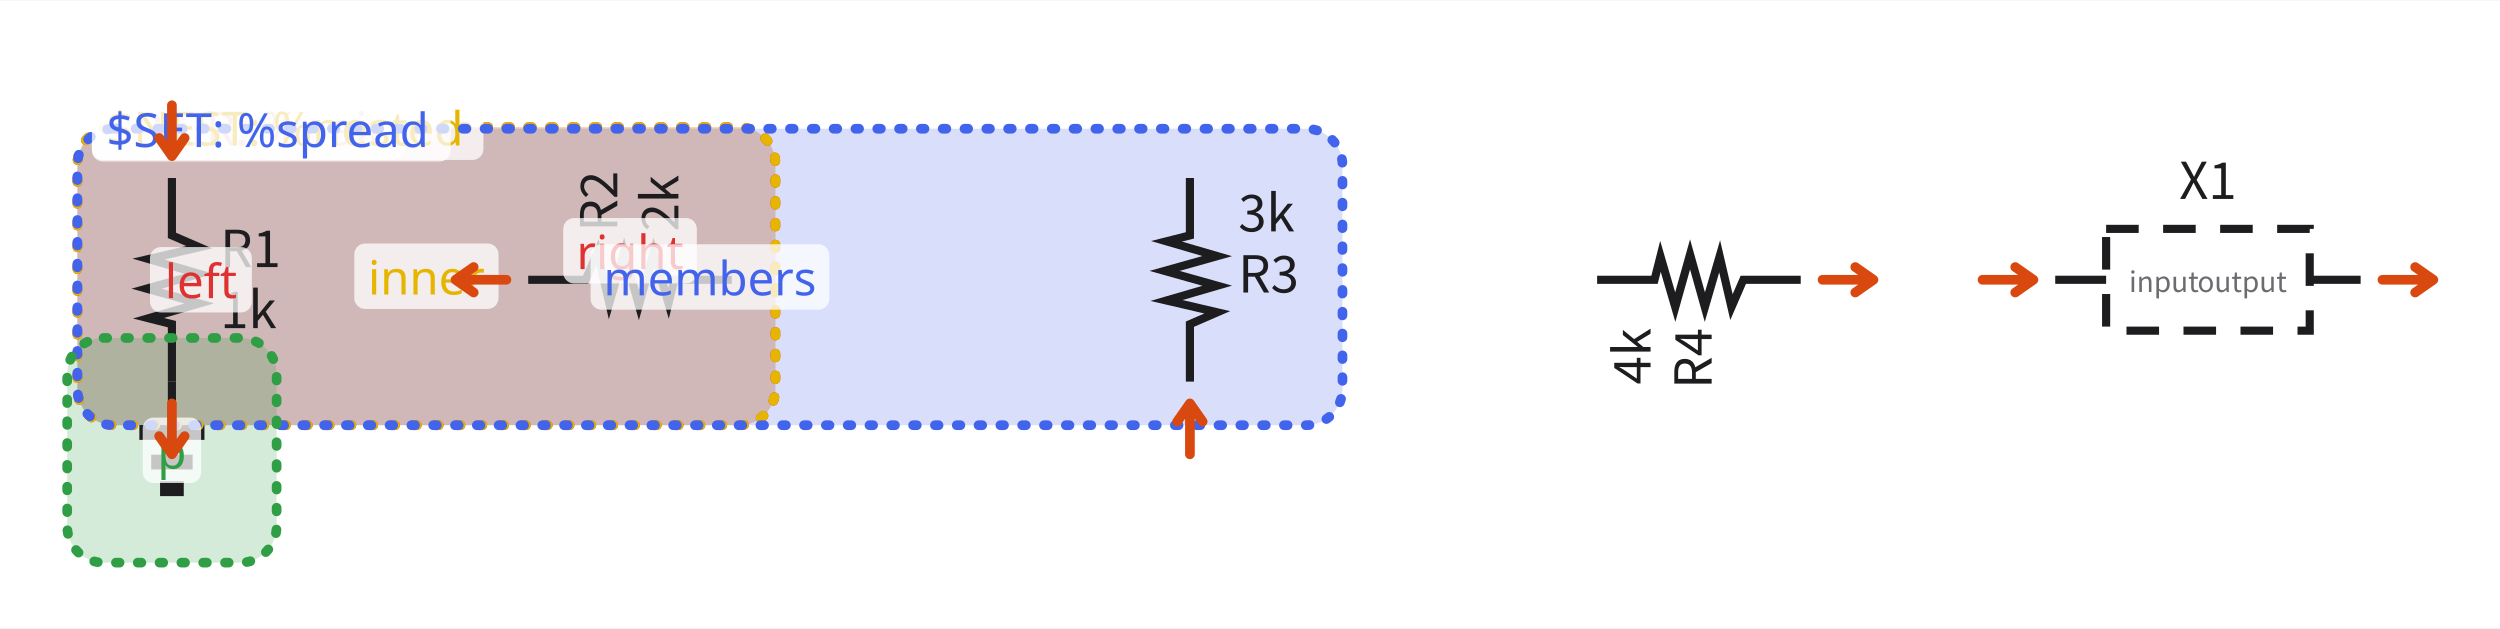
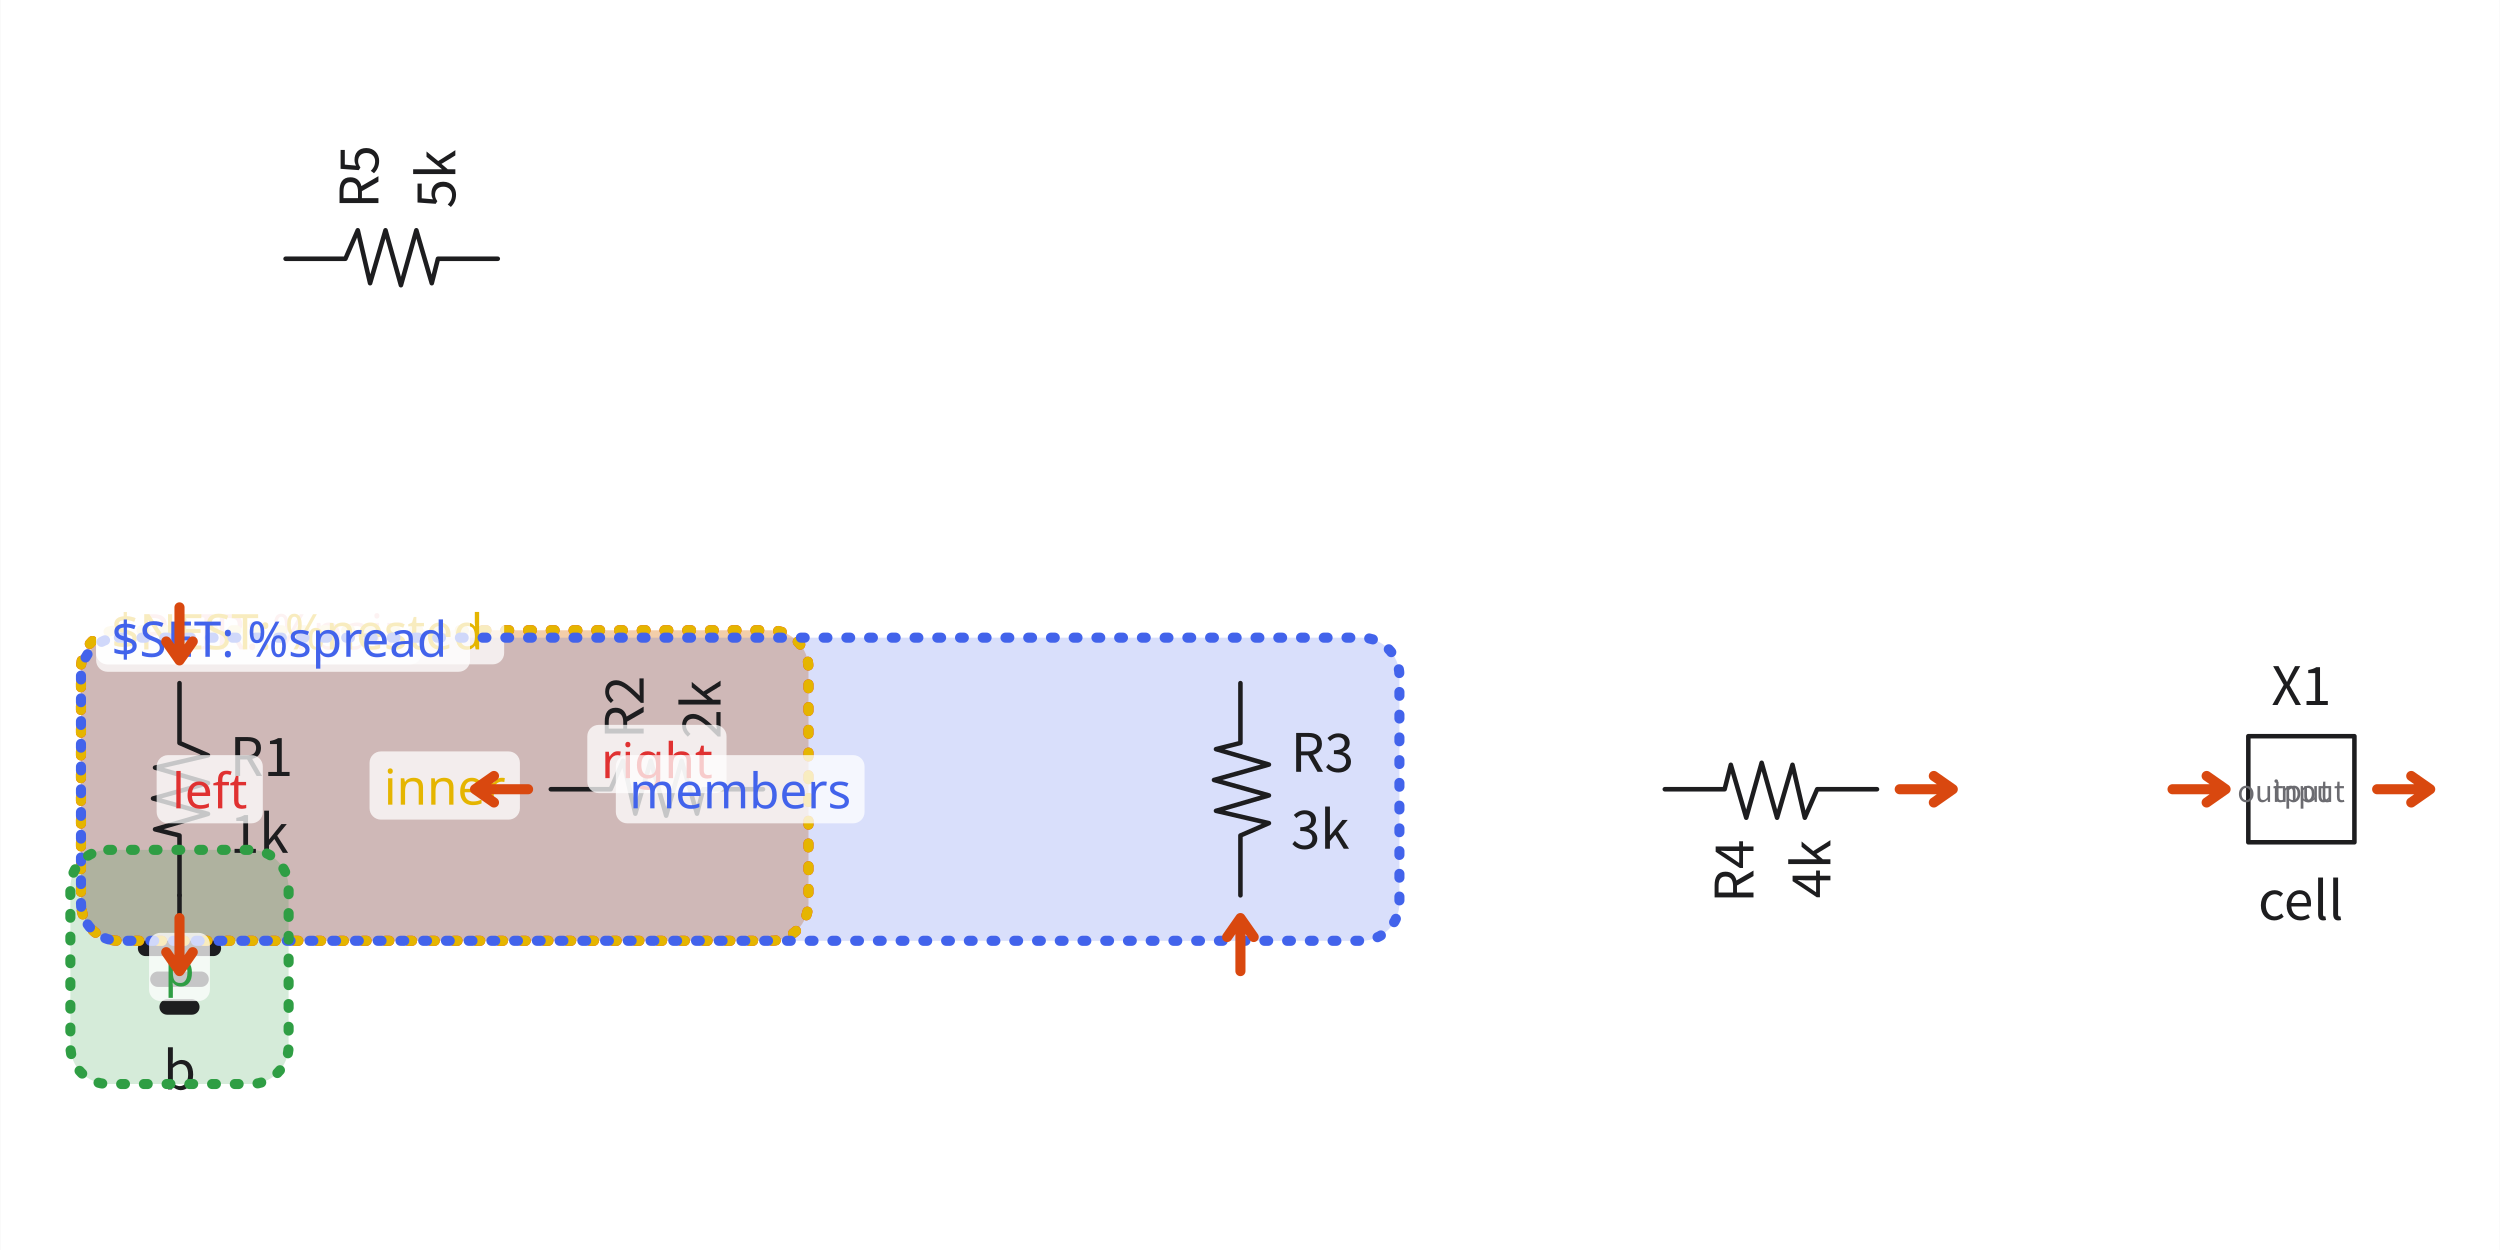
- <svg xmlns="http://www.w3.org/2000/svg" width="688" height="173" viewBox="-47.283 -76.803 687.617 172.607" font-family="Noto Sans SC, Noto Sans CJK SC, Source Han Sans SC, sans-serif" style="font-kerning:none;font-variant-ligatures:none;text-spacing-trim:space-all;text-autospace:no-autospace">
-   <rect class="backdrop" x="-47.283" y="-76.803" width="687.617" height="172.607" fill="#ffffff" />
+ <svg xmlns="http://www.w3.org/2000/svg" width="660" height="330" viewBox="-47.283 -208.293 659.617 329.897" font-family="Noto Sans SC, Noto Sans CJK SC, Source Han Sans SC, sans-serif" style="font-kerning:none;font-variant-ligatures:none;text-spacing-trim:space-all;text-autospace:no-autospace">
+   <rect class="backdrop" x="-47.283" y="-208.293" width="659.617" height="329.897" fill="#ffffff" />
  <g class="usage-underlays" pointer-events="none">
-     <rect class="usage-fill" data-usage="16" x="-26" y="-41.96" width="192" height="81.96" fill="#e03131" fill-opacity="0.2" rx="10" />
-     <rect class="usage-fill" data-usage="17" x="-26" y="-41.96" width="192" height="81.96" fill="#e5b500" fill-opacity="0.2" rx="10" />
-     <rect class="usage-fill" data-usage="18" x="-26" y="-41.54" width="347.96" height="81.54" fill="#4263eb" fill-opacity="0.2" rx="10" />
-     <rect class="usage-fill" data-usage="13" x="-28.8" y="16" width="57.6" height="61.8" fill="#2f9e44" fill-opacity="0.2" rx="10" />
+     <rect class="usage-fill" data-usage="34" x="-26" y="-41.96" width="192" height="81.96" fill="#e03131" fill-opacity="0.2" rx="10" />
+     <rect class="usage-fill" data-usage="35" x="-26" y="-41.96" width="192" height="81.96" fill="#e5b500" fill-opacity="0.2" rx="10" />
+     <rect class="usage-fill" data-usage="36" x="-26" y="-40" width="347.96" height="80" fill="#4263eb" fill-opacity="0.2" rx="10" />
+     <rect class="usage-fill" data-usage="26" x="-28.8" y="16" width="57.6" height="61.8" fill="#2f9e44" fill-opacity="0.2" rx="10" />
  </g>
  <g data-id="item-0">
-     <path d="M0.00,-28.00 L0.00,-12.21 L7.52,-8.95 L-6.45,-5.70 L7.52,-1.63 L-6.98,2.44 L7.52,6.51 L-6.45,10.58 L0.00,12.21 L0.00,28.00" fill="none" stroke="#1d1d1f" stroke-width="2.24" />
+     <path d="M0.00,-28.00 L0.00,-12.21 L7.52,-8.95 L-6.45,-5.70 L7.52,-1.63 L-6.98,2.44 L7.52,6.51 L-6.45,10.58 L0.00,12.21 L0.00,28.00" fill="none" stroke="#1d1d1f" stroke-width="1.20" stroke-linecap="round" stroke-linejoin="round" vector-effect="non-scaling-stroke" />
  </g>
  <g data-id="item-1">
-     <path d="M98.00,-0.00 L113.79,-0.00 L117.05,-7.52 L120.30,6.45 L124.37,-7.52 L128.44,6.98 L132.51,-7.52 L136.58,6.45 L138.21,-0.00 L154.00,-0.00" fill="none" stroke="#1d1d1f" stroke-width="2.24" />
+     <path d="M98.00,-0.00 L113.79,-0.00 L117.05,-7.52 L120.30,6.45 L124.37,-7.52 L128.44,6.98 L132.51,-7.52 L136.58,6.45 L138.21,-0.00 L154.00,-0.00" fill="none" stroke="#1d1d1f" stroke-width="1.20" stroke-linecap="round" stroke-linejoin="round" vector-effect="non-scaling-stroke" />
  </g>
  <g data-id="item-2">
-     <path d="M280.00,28.00 L280.00,12.21 L287.52,8.95 L273.55,5.70 L287.52,1.63 L273.02,-2.44 L287.52,-6.51 L273.55,-10.58 L280.00,-12.21 L280.00,-28.00" fill="none" stroke="#1d1d1f" stroke-width="2.24" />
+     <path d="M280.00,28.00 L280.00,12.21 L287.52,8.95 L273.55,5.70 L287.52,1.63 L273.02,-2.44 L287.52,-6.51 L273.55,-10.58 L280.00,-12.21 L280.00,-28.00" fill="none" stroke="#1d1d1f" stroke-width="1.20" stroke-linecap="round" stroke-linejoin="round" vector-effect="non-scaling-stroke" />
  </g>
  <g data-id="item-3">
-     <path d="M448.00,-0.00 L432.21,-0.00 L428.95,7.52 L425.70,-6.45 L421.63,7.52 L417.56,-6.98 L413.49,7.52 L409.42,-6.45 L407.79,-0.00 L392.00,-0.00" fill="none" stroke="#1d1d1f" stroke-width="2.24" />
+     <path d="M448.00,-0.00 L432.21,-0.00 L428.95,7.52 L425.70,-6.45 L421.63,7.52 L417.56,-6.98 L413.49,7.52 L409.42,-6.45 L407.79,-0.00 L392.00,-0.00" fill="none" stroke="#1d1d1f" stroke-width="1.20" stroke-linecap="round" stroke-linejoin="round" vector-effect="non-scaling-stroke" />
  </g>
  <g data-id="item-4">
-     <rect x="532.00" y="-14.00" width="56.00" height="28.00" fill="none" stroke="#1d1d1f" stroke-width="2.24" stroke-dasharray="8.96,6.72" />
+     <rect x="546.00" y="-14.00" width="28.00" height="28.00" fill="none" stroke="#1d1d1f" stroke-width="1.20" stroke-linecap="round" stroke-linejoin="round" vector-effect="non-scaling-stroke" />
  </g>
  <g data-id="item-4">
-     <path d="M518.00,-0.00 L532.00,-0.00" fill="none" stroke="#1d1d1f" stroke-width="2.24" />
+     <text x="552.30" y="3.36" font-size="7.70" textLength="19.17" lengthAdjust="spacingAndGlyphs" fill="#6b6b70" xml:space="preserve">input</text>
  </g>
  <g data-id="item-4">
-     <path d="M602.00,-0.00 L588.00,-0.00" fill="none" stroke="#1d1d1f" stroke-width="2.24" />
-   </g>
-   <g data-id="item-4">
-     <text x="538.30" y="3.36" font-size="7.70" textLength="19.17" lengthAdjust="spacingAndGlyphs" fill="#6b6b70" xml:space="preserve">input</text>
-   </g>
-   <g data-id="item-4">
-     <text x="557.11" y="3.36" font-size="7.70" textLength="24.59" lengthAdjust="spacingAndGlyphs" fill="#6b6b70" xml:space="preserve">output</text>
+     <text x="543.11" y="3.36" font-size="7.70" textLength="24.59" lengthAdjust="spacingAndGlyphs" fill="#6b6b70" xml:space="preserve">output</text>
  </g>
  <g data-id="item-5">
-     <path d="M0.00,28.00 L0.00,42.00" fill="none" stroke="#1d1d1f" stroke-width="2.24" />
+     <path d="M28.00,-140.00 L43.79,-140.00 L47.05,-147.52 L50.30,-133.55 L54.37,-147.52 L58.44,-133.02 L62.51,-147.52 L66.58,-133.55 L68.21,-140.00 L84.00,-140.00" fill="none" stroke="#1d1d1f" stroke-width="1.20" stroke-linecap="round" stroke-linejoin="round" vector-effect="non-scaling-stroke" />
  </g>
-   <g data-id="item-5">
-     <path d="M-8.95,42.00 L8.95,42.00" fill="none" stroke="#1d1d1f" stroke-width="4.07" />
+   <g data-id="item-6">
+     <path d="M0.00,28.00 L0.00,42.00" fill="none" stroke="#1d1d1f" stroke-width="1.20" stroke-linecap="round" stroke-linejoin="round" vector-effect="non-scaling-stroke" />
  </g>
-   <g data-id="item-5">
-     <path d="M-5.70,50.14 L5.70,50.14" fill="none" stroke="#1d1d1f" stroke-width="4.07" />
+   <g data-id="item-6">
+     <path d="M-8.95,42.00 L8.95,42.00" fill="none" stroke="#1d1d1f" stroke-width="4.07" stroke-linecap="round" stroke-linejoin="round" />
  </g>
-   <g data-id="item-5">
-     <path d="M-3.26,57.47 L3.26,57.47" fill="none" stroke="#1d1d1f" stroke-width="4.07" />
+   <g data-id="item-6">
+     <path d="M-5.70,50.14 L5.70,50.14" fill="none" stroke="#1d1d1f" stroke-width="4.07" stroke-linecap="round" stroke-linejoin="round" />
+   </g>
+   <g data-id="item-6">
+     <path d="M-3.26,57.47 L3.26,57.47" fill="none" stroke="#1d1d1f" stroke-width="4.07" stroke-linecap="round" stroke-linejoin="round" />
  </g>
  <g data-id="#R1::name">
-     <text x="13.30" y="-3.50" font-size="14.00" textLength="16.66" lengthAdjust="spacingAndGlyphs" fill="#1d1d1f" xml:space="preserve">R1</text>
+     <g transform="matrix(1 -0 -0 1 0 -0)">
+       <text x="13.30" y="-3.50" font-size="14.00" textLength="16.66" lengthAdjust="spacingAndGlyphs" fill="#1d1d1f" xml:space="preserve">R1</text>
+     </g>
  </g>
  <g data-id="#R1::value">
-     <text x="13.30" y="13.30" font-size="14.00" textLength="15.50" lengthAdjust="spacingAndGlyphs" fill="#1d1d1f" xml:space="preserve">1k</text>
+     <g transform="matrix(1 -0 -0 1 0 -0)">
+       <text x="13.30" y="16.80" font-size="14.00" textLength="15.50" lengthAdjust="spacingAndGlyphs" fill="#1d1d1f" xml:space="preserve">1k</text>
+     </g>
  </g>
  <g data-id="#R2::name">
-     <text x="122.50" y="-13.30" font-size="14.00" transform="rotate(-90 122.50 -13.30)" textLength="16.66" lengthAdjust="spacingAndGlyphs" fill="#1d1d1f" xml:space="preserve">R2</text>
+     <g transform="matrix(0 -1 1 0 135.8 109.2)">
+       <text x="122.50" y="-13.30" font-size="14.00" textLength="16.66" lengthAdjust="spacingAndGlyphs" fill="#1d1d1f" xml:space="preserve">R2</text>
+     </g>
  </g>
  <g data-id="#R2::value">
-     <text x="139.30" y="-13.30" font-size="14.00" transform="rotate(-90 139.30 -13.30)" textLength="15.50" lengthAdjust="spacingAndGlyphs" fill="#1d1d1f" xml:space="preserve">2k</text>
+     <g transform="matrix(0 -1 1 0 156.1 129.5)">
+       <text x="142.80" y="-13.30" font-size="14.00" textLength="15.50" lengthAdjust="spacingAndGlyphs" fill="#1d1d1f" xml:space="preserve">2k</text>
+     </g>
  </g>
  <g data-id="#R3::name">
-     <text x="293.30" y="3.50" font-size="14.00" textLength="16.66" lengthAdjust="spacingAndGlyphs" fill="#1d1d1f" xml:space="preserve">R3</text>
+     <g transform="matrix(1 -0 0 1 0 -0)">
+       <text x="293.30" y="-4.59" font-size="14.00" textLength="16.66" lengthAdjust="spacingAndGlyphs" fill="#1d1d1f" xml:space="preserve">R3</text>
+     </g>
  </g>
  <g data-id="#R3::value">
-     <text x="293.30" y="-13.30" font-size="14.00" textLength="15.50" lengthAdjust="spacingAndGlyphs" fill="#1d1d1f" xml:space="preserve">3k</text>
+     <g transform="matrix(1 -0 0 1 0 -0)">
+       <text x="293.30" y="15.71" font-size="14.00" textLength="15.50" lengthAdjust="spacingAndGlyphs" fill="#1d1d1f" xml:space="preserve">3k</text>
+     </g>
  </g>
  <g data-id="#R4::name">
-     <text x="423.50" y="29.96" font-size="14.00" transform="rotate(-90 423.50 29.96)" textLength="16.66" lengthAdjust="spacingAndGlyphs" fill="#1d1d1f" xml:space="preserve">R4</text>
+     <g transform="matrix(-0 -1 1 -0 389.9 416.5)">
+       <text x="386.54" y="25.51" font-size="14.00" textLength="16.66" lengthAdjust="spacingAndGlyphs" fill="#1d1d1f" xml:space="preserve">R4</text>
+     </g>
  </g>
  <g data-id="#R4::value">
-     <text x="406.70" y="28.80" font-size="14.00" transform="rotate(-90 406.70 28.80)" textLength="15.50" lengthAdjust="spacingAndGlyphs" fill="#1d1d1f" xml:space="preserve">4k</text>
+     <g transform="matrix(-0 -1 1 -0 410.2 436.8)">
+       <text x="408.00" y="25.51" font-size="14.00" textLength="15.50" lengthAdjust="spacingAndGlyphs" fill="#1d1d1f" xml:space="preserve">4k</text>
+     </g>
  </g>
  <g data-id="#X1::name">
    <text x="552.10" y="-22.23" font-size="14.00" textLength="15.79" lengthAdjust="spacingAndGlyphs" fill="#1d1d1f" xml:space="preserve">X1</text>
  </g>
+   <g data-id="#X1::model">
+     <text x="548.58" y="34.44" font-size="14.00" textLength="22.85" lengthAdjust="spacingAndGlyphs" fill="#1d1d1f" xml:space="preserve">cell</text>
+   </g>
+   <g data-id="#R5::name">
+     <g transform="matrix(0 -1 1 0 205.8 -100.8)">
+       <text x="52.50" y="-153.30" font-size="14.00" textLength="16.66" lengthAdjust="spacingAndGlyphs" fill="#1d1d1f" xml:space="preserve">R5</text>
+     </g>
+   </g>
+   <g data-id="#R5::value">
+     <g transform="matrix(0 -1 1 0 226.1 -80.5)">
+       <text x="72.80" y="-153.30" font-size="14.00" textLength="15.50" lengthAdjust="spacingAndGlyphs" fill="#1d1d1f" xml:space="preserve">5k</text>
+     </g>
+   </g>
+   <g data-id="%ground::netname">
+     <g transform="matrix(1 -0 0 1 0 -0)">
+       <text x="-4.33" y="79.24" font-size="14.00" textLength="8.65" lengthAdjust="spacingAndGlyphs" fill="#1d1d1f" xml:space="preserve">b</text>
+     </g>
+   </g>
  <g class="usage-overlays" pointer-events="none">
-     <g class="usage-frame" data-usage="16">
+     <g class="usage-frame" data-usage="34">
      <rect x="-26" y="-41.96" width="192" height="81.96" fill="none" stroke="#e03131" stroke-width="2.667" stroke-dasharray="1 5" stroke-linecap="round" rx="10" />
      <g class="usage-title">
        <rect x="-22" y="-50.96" width="85.909" height="18" rx="3" fill="#ffffff" fill-opacity="0.75" />
        <text x="-18" y="-41.96" textLength="77.909" lengthAdjust="spacingAndGlyphs" text-anchor="start" fill="#e03131" font-size="13" font-family="system-ui, sans-serif" dominant-baseline="central">$PAIR: %pair</text>
      </g>
      <g class="usage-role-label">
        <rect x="-6.03" y="-9" width="28.02" height="18" rx="3" fill="#ffffff" fill-opacity="0.75" />
        <text x="7.98" y="0" textLength="20.02" lengthAdjust="spacingAndGlyphs" text-anchor="middle" fill="#e03131" font-size="13" font-family="system-ui, sans-serif" dominant-baseline="central">left</text>
      </g>
      <g class="usage-role-label">
        <rect x="107.629" y="-16.98" width="36.743" height="18" rx="3" fill="#ffffff" fill-opacity="0.75" />
        <text x="126" y="-7.98" textLength="28.743" lengthAdjust="spacingAndGlyphs" text-anchor="middle" fill="#e03131" font-size="13" font-family="system-ui, sans-serif" dominant-baseline="central">right</text>
      </g>
    </g>
-     <g class="usage-frame" data-usage="17">
+     <g class="usage-frame" data-usage="35">
      <rect x="-26" y="-41.96" width="192" height="81.96" fill="none" stroke="#e5b500" stroke-width="2.667" stroke-dasharray="1 5" stroke-linecap="round" rx="10" />
      <g class="usage-title">
        <rect x="-22" y="-50.96" width="107.684" height="18" rx="3" fill="#ffffff" fill-opacity="0.75" />
        <text x="-18" y="-41.96" textLength="99.684" lengthAdjust="spacingAndGlyphs" text-anchor="start" fill="#e5b500" font-size="13" font-family="system-ui, sans-serif" dominant-baseline="central">$NEST: %nested</text>
      </g>
      <g class="usage-role-label">
        <rect x="50.16" y="-9.98" width="39.681" height="18" rx="3" fill="#ffffff" fill-opacity="0.75" />
        <text x="70" y="-0.98" textLength="31.681" lengthAdjust="spacingAndGlyphs" text-anchor="middle" fill="#e5b500" font-size="13" font-family="system-ui, sans-serif" dominant-baseline="central">inner</text>
      </g>
    </g>
-     <g class="usage-frame" data-usage="18">
-       <rect x="-26" y="-41.54" width="347.96" height="81.54" fill="none" stroke="#4263eb" stroke-width="2.667" stroke-dasharray="1 5" stroke-linecap="round" rx="10" />
+     <g class="usage-frame" data-usage="36">
+       <rect x="-26" y="-40" width="347.96" height="80" fill="none" stroke="#4263eb" stroke-width="2.667" stroke-dasharray="1 5" stroke-linecap="round" rx="10" />
      <g class="usage-title">
-         <rect x="-22" y="-50.54" width="98.675" height="18" rx="3" fill="#ffffff" fill-opacity="0.75" />
-         <text x="-18" y="-41.54" textLength="90.675" lengthAdjust="spacingAndGlyphs" text-anchor="start" fill="#4263eb" font-size="13" font-family="system-ui, sans-serif" dominant-baseline="central">$SET: %spread</text>
+         <rect x="-22" y="-49" width="98.675" height="18" rx="3" fill="#ffffff" fill-opacity="0.75" />
+         <text x="-18" y="-40" textLength="90.675" lengthAdjust="spacingAndGlyphs" text-anchor="start" fill="#4263eb" font-size="13" font-family="system-ui, sans-serif" dominant-baseline="central">$SET: %spread</text>
      </g>
      <g class="usage-role-label">
-         <rect x="115.159" y="-9.77" width="65.642" height="18" rx="3" fill="#ffffff" fill-opacity="0.75" />
-         <text x="147.98" y="-0.77" textLength="57.642" lengthAdjust="spacingAndGlyphs" text-anchor="middle" fill="#4263eb" font-size="13" font-family="system-ui, sans-serif" dominant-baseline="central">members</text>
+         <rect x="115.159" y="-9" width="65.642" height="18" rx="3" fill="#ffffff" fill-opacity="0.75" />
+         <text x="147.98" y="0" textLength="57.642" lengthAdjust="spacingAndGlyphs" text-anchor="middle" fill="#4263eb" font-size="13" font-family="system-ui, sans-serif" dominant-baseline="central">members</text>
      </g>
    </g>
-     <g class="usage-frame" data-usage="13">
+     <g class="usage-frame" data-usage="26">
      <rect x="-28.8" y="16" width="57.6" height="61.8" fill="none" stroke="#2f9e44" stroke-width="2.667" stroke-dasharray="1 5" stroke-linecap="round" rx="10" />
      <g class="usage-role-label">
        <rect x="-8.03" y="37.9" width="16.06" height="18" rx="3" fill="#ffffff" fill-opacity="0.75" />
        <text x="0" y="46.9" textLength="8.06" lengthAdjust="spacingAndGlyphs" text-anchor="middle" fill="#2f9e44" font-size="13" font-family="system-ui, sans-serif" dominant-baseline="central">p</text>
      </g>
    </g>
  </g>
  <g class="current-overlays" pointer-events="none" fill="none" stroke="#d9480f" stroke-width="2.667" stroke-linecap="round" stroke-linejoin="round">
    <path class="current-arrow" data-terminal="#R1:1" data-direction="in" d="M0,-48 L0,-34 M3.5,-39 L0,-34 L-3.5,-39" />
    <path class="current-arrow" data-terminal="#R1:2" data-direction="out" d="M0,34 L0,48 M-3.5,43 L0,48 L3.5,43" />
    <path class="current-arrow" data-terminal="#R2:1" data-direction="out" d="M92,0 L78,0 M83,-3.5 L78,0 L83,3.5" />
    <path class="current-arrow" data-terminal="#R3:1" data-direction="in" d="M280,48 L280,34 M276.5,39 L280,34 L283.5,39" />
    <path class="current-arrow" data-terminal="#R4:1" data-direction="out" d="M454,0 L468,0 M463,3.5 L468,0 L463,-3.5" />
-     <path class="current-arrow" data-terminal="#X1:1" data-direction="in" d="M498,0 L512,0 M507,-3.5 L512,0 L507,3.5" />
-     <path class="current-arrow" data-terminal="#X1:2" data-direction="out" d="M608,0 L622,0 M617,3.5 L622,0 L617,-3.5" />
+     <path class="current-arrow" data-terminal="#X1:1" data-direction="in" d="M526,0 L540,0 M535,-3.5 L540,0 L535,3.5" />
+     <path class="current-arrow" data-terminal="#X1:2" data-direction="out" d="M580,0 L594,0 M589,3.5 L594,0 L589,-3.5" />
  </g>
</svg>
